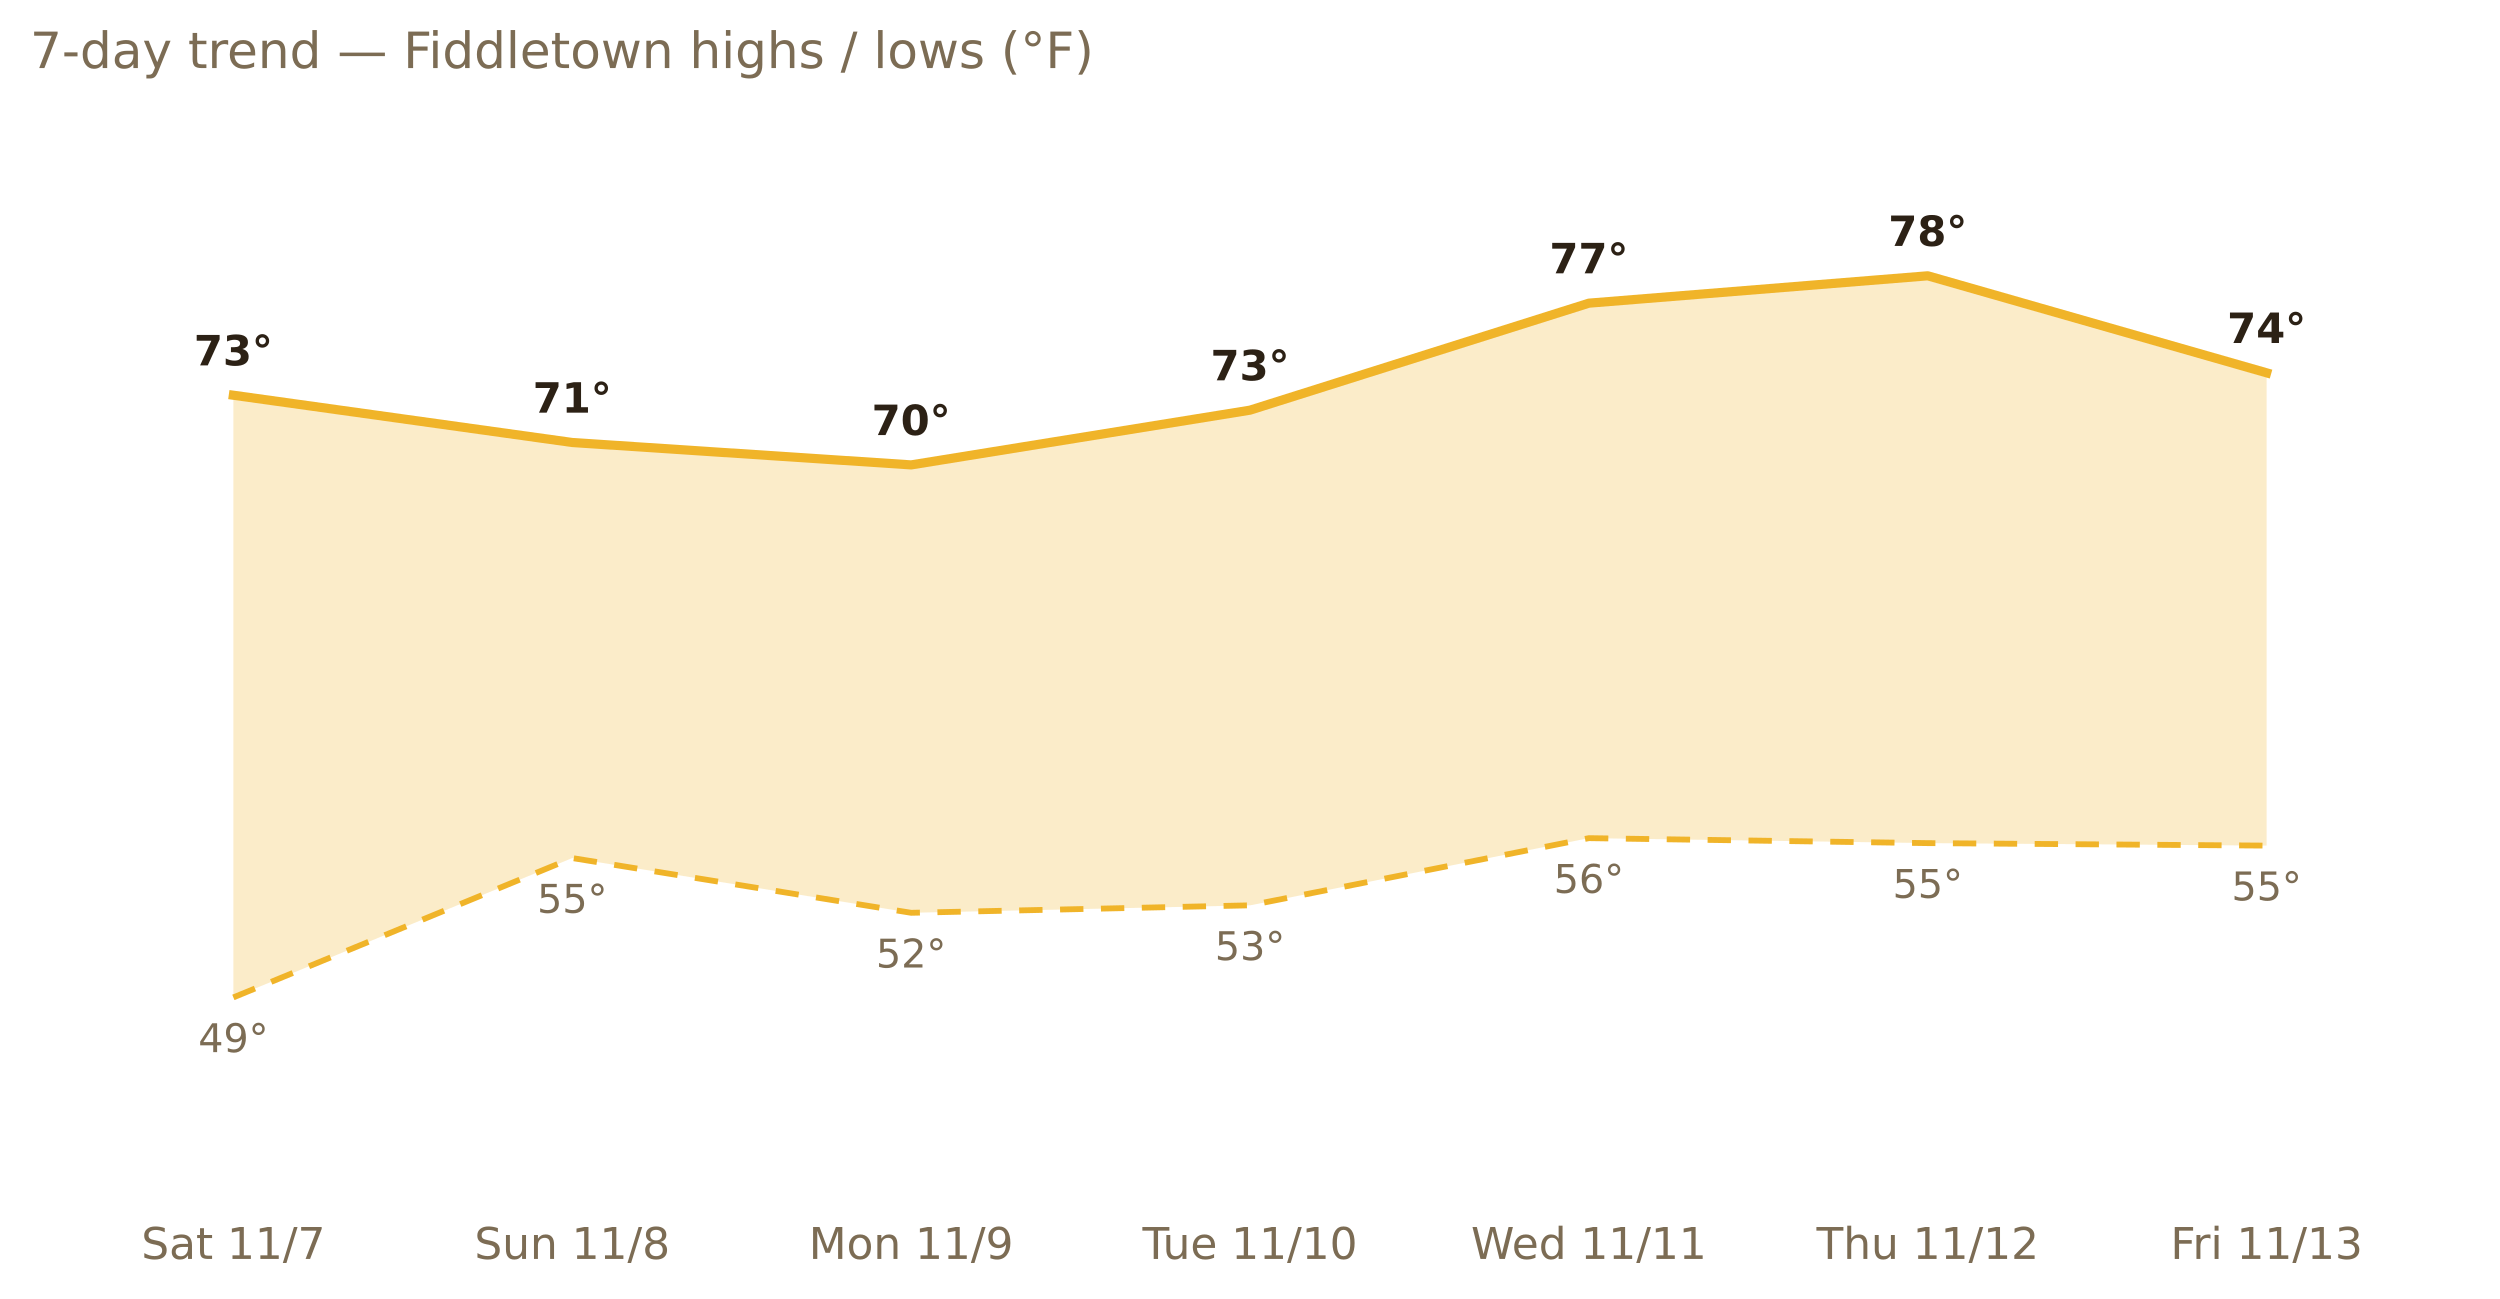
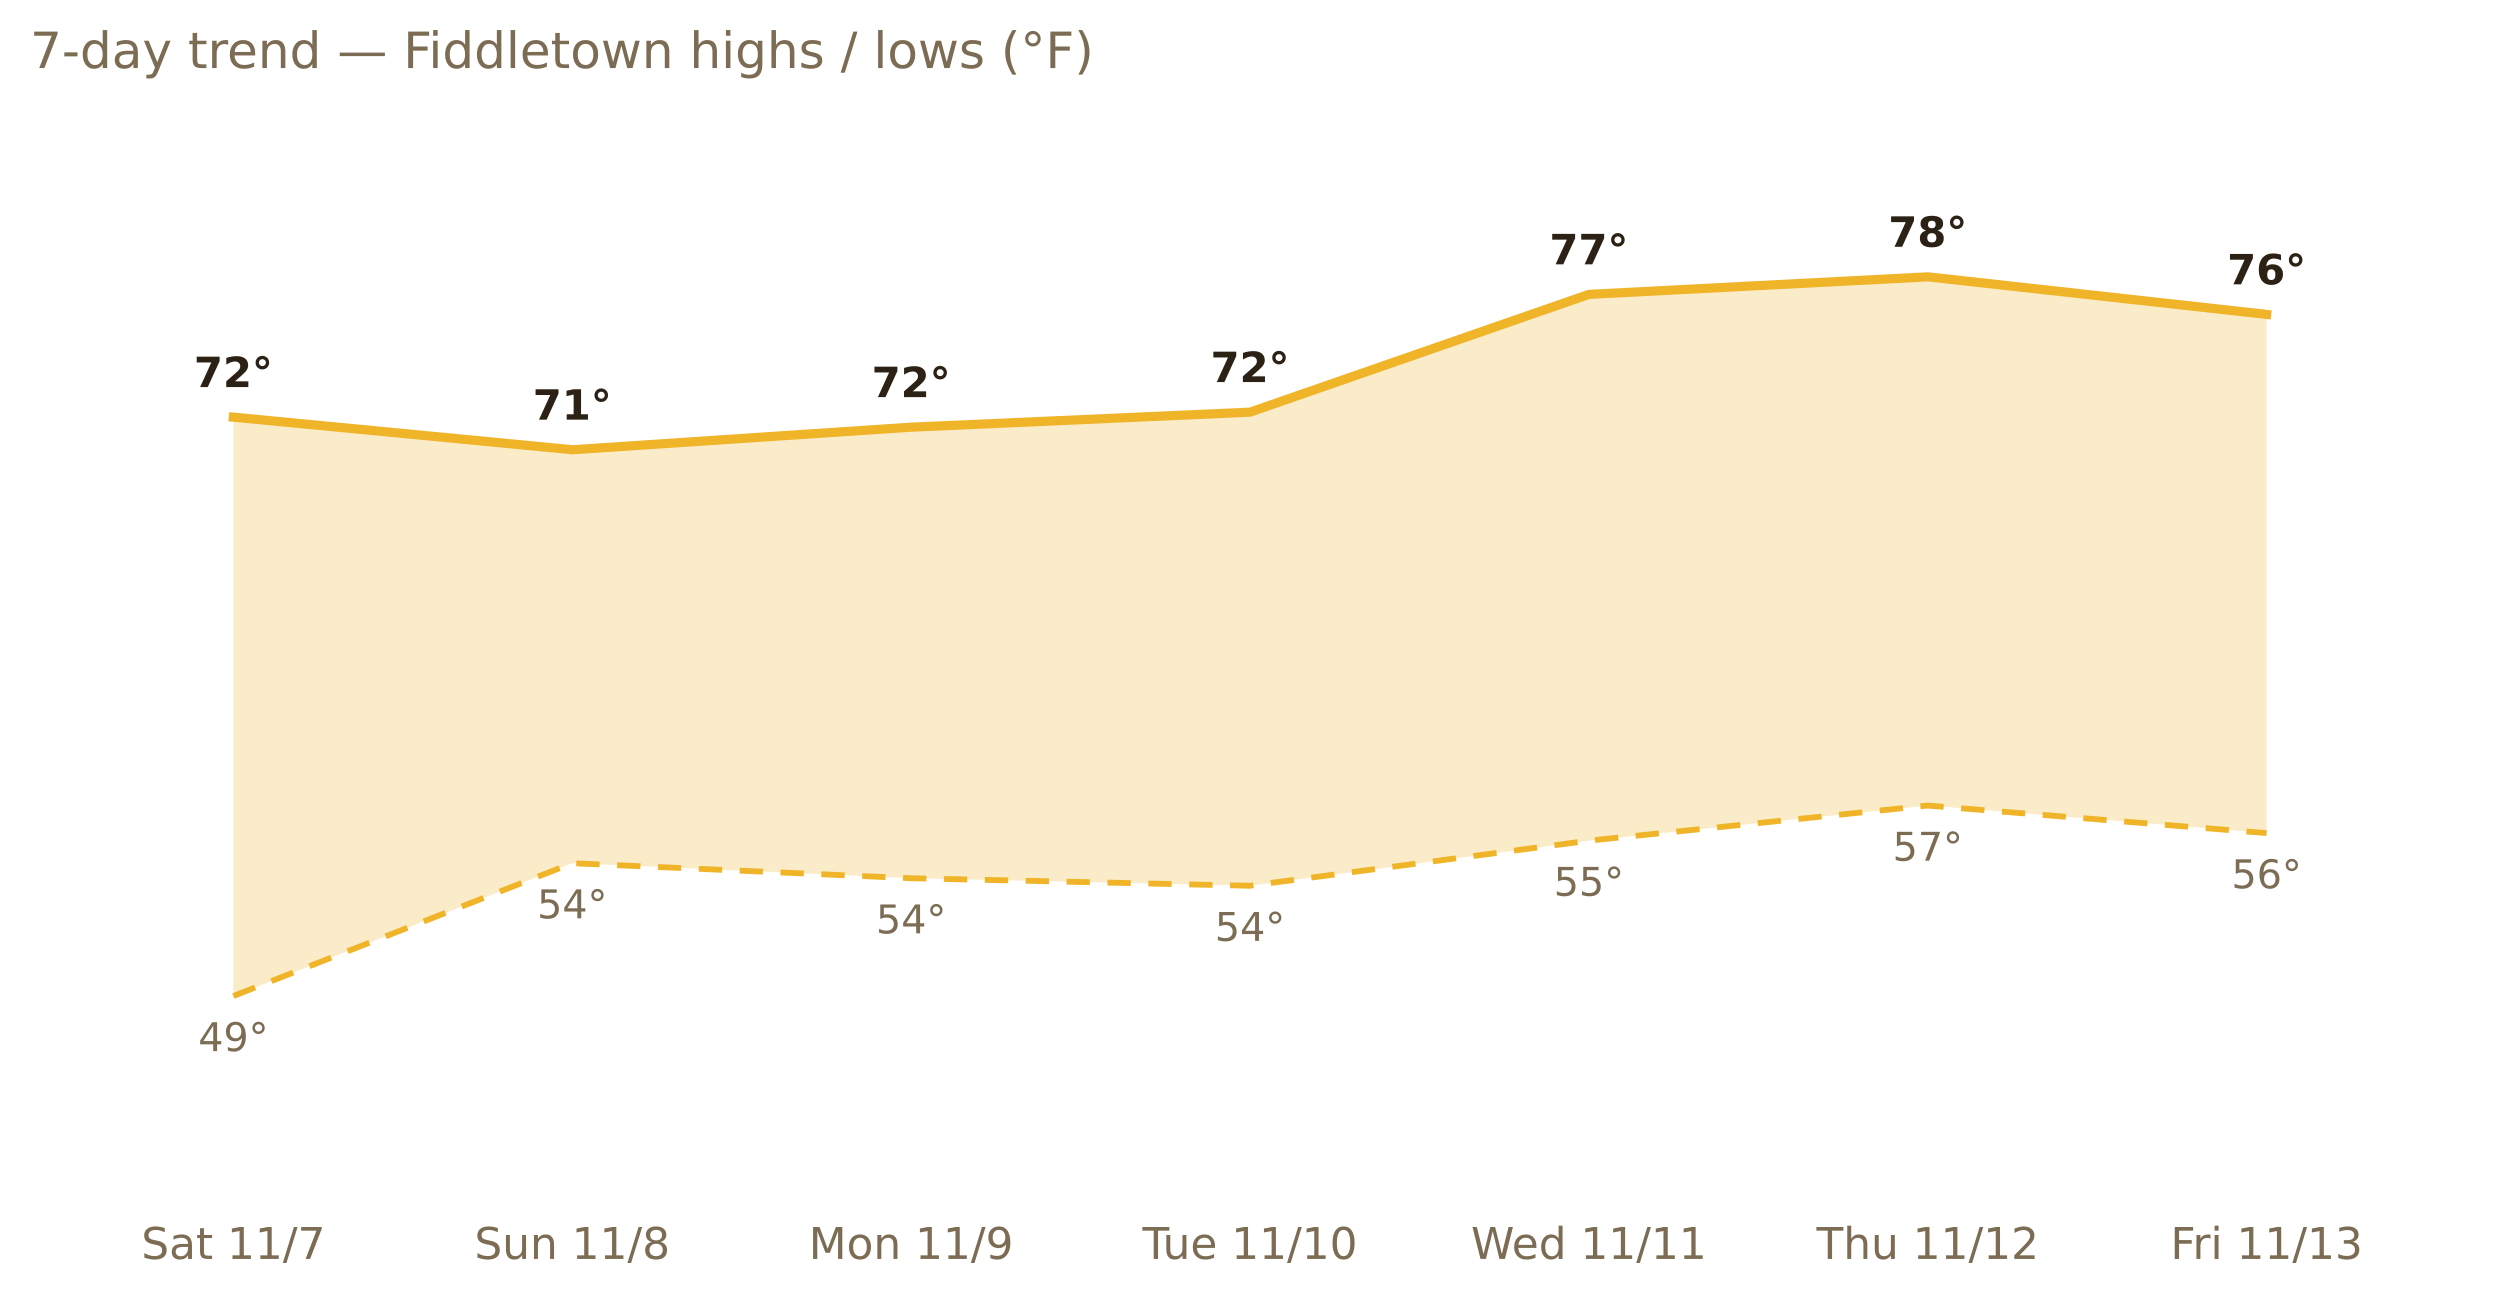
<svg xmlns="http://www.w3.org/2000/svg" xmlns:xlink="http://www.w3.org/1999/xlink" width="599.2pt" height="311.13pt" viewBox="0 0 599.2 311.13" version="1.1">
  <defs>
    <style type="text/css">*{stroke-linejoin: round; stroke-linecap: butt}</style>
  </defs>
  <g id="figure_1">
    <g id="patch_1">
      <path d="M 0 311.13  L 599.2 311.13  L 599.2 0  L 0 0  L 0 311.13  z " style="fill: none; opacity: 0" />
    </g>
    <g id="axes_1">
      <g id="patch_2">
        <path d="M 7.2 286.768  L 592 286.768  L 592 30.318  L 7.2 30.318  L 7.2 286.768  z " style="fill: none" />
      </g>
      <g id="matplotlib.axis_1">
        <g id="xtick_1">
          <g id="text_1">
            <g style="fill: #7c6c54" transform="translate(33.86693 301.7465) scale(0.105 -0.105)">
              <defs>
                <path id="DejaVuSans-53" d="M 3425 4513  L 3425 3897  Q 3066 4069 2747 4153  Q 2428 4238 2131 4238  Q 1616 4238 1336 4038  Q 1056 3838 1056 3469  Q 1056 3159 1242 3001  Q 1428 2844 1947 2747  L 2328 2669  Q 3034 2534 3370 2195  Q 3706 1856 3706 1288  Q 3706 609 3251 259  Q 2797 -91 1919 -91  Q 1588 -91 1214 -16  Q 841 59 441 206  L 441 856  Q 825 641 1194 531  Q 1563 422 1919 422  Q 2459 422 2753 634  Q 3047 847 3047 1241  Q 3047 1584 2836 1778  Q 2625 1972 2144 2069  L 1759 2144  Q 1053 2284 737 2584  Q 422 2884 422 3419  Q 422 4038 858 4394  Q 1294 4750 2059 4750  Q 2388 4750 2728 4690  Q 3069 4631 3425 4513  z " transform="scale(0.015625)" />
                <path id="DejaVuSans-61" d="M 2194 1759  Q 1497 1759 1228 1600  Q 959 1441 959 1056  Q 959 750 1161 570  Q 1363 391 1709 391  Q 2188 391 2477 730  Q 2766 1069 2766 1631  L 2766 1759  L 2194 1759  z M 3341 1997  L 3341 0  L 2766 0  L 2766 531  Q 2569 213 2275 61  Q 1981 -91 1556 -91  Q 1019 -91 701 211  Q 384 513 384 1019  Q 384 1609 779 1909  Q 1175 2209 1959 2209  L 2766 2209  L 2766 2266  Q 2766 2663 2505 2880  Q 2244 3097 1772 3097  Q 1472 3097 1187 3025  Q 903 2953 641 2809  L 641 3341  Q 956 3463 1253 3523  Q 1550 3584 1831 3584  Q 2591 3584 2966 3190  Q 3341 2797 3341 1997  z " transform="scale(0.015625)" />
                <path id="DejaVuSans-74" d="M 1172 4494  L 1172 3500  L 2356 3500  L 2356 3053  L 1172 3053  L 1172 1153  Q 1172 725 1289 603  Q 1406 481 1766 481  L 2356 481  L 2356 0  L 1766 0  Q 1100 0 847 248  Q 594 497 594 1153  L 594 3053  L 172 3053  L 172 3500  L 594 3500  L 594 4494  L 1172 4494  z " transform="scale(0.015625)" />
                <path id="DejaVuSans-20" transform="scale(0.015625)" />
                <path id="DejaVuSans-31" d="M 794 531  L 1825 531  L 1825 4091  L 703 3866  L 703 4441  L 1819 4666  L 2450 4666  L 2450 531  L 3481 531  L 3481 0  L 794 0  L 794 531  z " transform="scale(0.015625)" />
                <path id="DejaVuSans-2f" d="M 1625 4666  L 2156 4666  L 531 -594  L 0 -594  L 1625 4666  z " transform="scale(0.015625)" />
                <path id="DejaVuSans-37" d="M 525 4666  L 3525 4666  L 3525 4397  L 1831 0  L 1172 0  L 2766 4134  L 525 4134  L 525 4666  z " transform="scale(0.015625)" />
              </defs>
              <use xlink:href="#DejaVuSans-53" />
              <use xlink:href="#DejaVuSans-61" x="63.477" />
              <use xlink:href="#DejaVuSans-74" x="124.756" />
              <use xlink:href="#DejaVuSans-20" x="163.965" />
              <use xlink:href="#DejaVuSans-31" x="195.752" />
              <use xlink:href="#DejaVuSans-31" x="259.375" />
              <use xlink:href="#DejaVuSans-2f" x="322.998" />
              <use xlink:href="#DejaVuSans-37" x="356.689" />
            </g>
          </g>
        </g>
        <g id="xtick_2">
          <g id="text_2">
            <g style="fill: #7c6c54" transform="translate(113.7102 301.7465) scale(0.105 -0.105)">
              <defs>
                <path id="DejaVuSans-75" d="M 544 1381  L 544 3500  L 1119 3500  L 1119 1403  Q 1119 906 1312 657  Q 1506 409 1894 409  Q 2359 409 2629 706  Q 2900 1003 2900 1516  L 2900 3500  L 3475 3500  L 3475 0  L 2900 0  L 2900 538  Q 2691 219 2414 64  Q 2138 -91 1772 -91  Q 1169 -91 856 284  Q 544 659 544 1381  z M 1991 3584  L 1991 3584  z " transform="scale(0.015625)" />
                <path id="DejaVuSans-6e" d="M 3513 2113  L 3513 0  L 2938 0  L 2938 2094  Q 2938 2591 2744 2837  Q 2550 3084 2163 3084  Q 1697 3084 1428 2787  Q 1159 2491 1159 1978  L 1159 0  L 581 0  L 581 3500  L 1159 3500  L 1159 2956  Q 1366 3272 1645 3428  Q 1925 3584 2291 3584  Q 2894 3584 3203 3211  Q 3513 2838 3513 2113  z " transform="scale(0.015625)" />
                <path id="DejaVuSans-38" d="M 2034 2216  Q 1584 2216 1326 1975  Q 1069 1734 1069 1313  Q 1069 891 1326 650  Q 1584 409 2034 409  Q 2484 409 2743 651  Q 3003 894 3003 1313  Q 3003 1734 2745 1975  Q 2488 2216 2034 2216  z M 1403 2484  Q 997 2584 770 2862  Q 544 3141 544 3541  Q 544 4100 942 4425  Q 1341 4750 2034 4750  Q 2731 4750 3128 4425  Q 3525 4100 3525 3541  Q 3525 3141 3298 2862  Q 3072 2584 2669 2484  Q 3125 2378 3379 2068  Q 3634 1759 3634 1313  Q 3634 634 3220 271  Q 2806 -91 2034 -91  Q 1263 -91 848 271  Q 434 634 434 1313  Q 434 1759 690 2068  Q 947 2378 1403 2484  z M 1172 3481  Q 1172 3119 1398 2916  Q 1625 2713 2034 2713  Q 2441 2713 2670 2916  Q 2900 3119 2900 3481  Q 2900 3844 2670 4047  Q 2441 4250 2034 4250  Q 1625 4250 1398 4047  Q 1172 3844 1172 3481  z " transform="scale(0.015625)" />
              </defs>
              <use xlink:href="#DejaVuSans-53" />
              <use xlink:href="#DejaVuSans-75" x="63.477" />
              <use xlink:href="#DejaVuSans-6e" x="126.855" />
              <use xlink:href="#DejaVuSans-20" x="190.234" />
              <use xlink:href="#DejaVuSans-31" x="222.021" />
              <use xlink:href="#DejaVuSans-31" x="285.645" />
              <use xlink:href="#DejaVuSans-2f" x="349.268" />
              <use xlink:href="#DejaVuSans-38" x="382.959" />
            </g>
          </g>
        </g>
        <g id="xtick_3">
          <g id="text_3">
            <g style="fill: #7c6c54" transform="translate(193.8504 301.7465) scale(0.105 -0.105)">
              <defs>
                <path id="DejaVuSans-4d" d="M 628 4666  L 1569 4666  L 2759 1491  L 3956 4666  L 4897 4666  L 4897 0  L 4281 0  L 4281 4097  L 3078 897  L 2444 897  L 1241 4097  L 1241 0  L 628 0  L 628 4666  z " transform="scale(0.015625)" />
                <path id="DejaVuSans-6f" d="M 1959 3097  Q 1497 3097 1228 2736  Q 959 2375 959 1747  Q 959 1119 1226 758  Q 1494 397 1959 397  Q 2419 397 2687 759  Q 2956 1122 2956 1747  Q 2956 2369 2687 2733  Q 2419 3097 1959 3097  z M 1959 3584  Q 2709 3584 3137 3096  Q 3566 2609 3566 1747  Q 3566 888 3137 398  Q 2709 -91 1959 -91  Q 1206 -91 779 398  Q 353 888 353 1747  Q 353 2609 779 3096  Q 1206 3584 1959 3584  z " transform="scale(0.015625)" />
                <path id="DejaVuSans-39" d="M 703 97  L 703 672  Q 941 559 1184 500  Q 1428 441 1663 441  Q 2288 441 2617 861  Q 2947 1281 2994 2138  Q 2813 1869 2534 1725  Q 2256 1581 1919 1581  Q 1219 1581 811 2004  Q 403 2428 403 3163  Q 403 3881 828 4315  Q 1253 4750 1959 4750  Q 2769 4750 3195 4129  Q 3622 3509 3622 2328  Q 3622 1225 3098 567  Q 2575 -91 1691 -91  Q 1453 -91 1209 -44  Q 966 3 703 97  z M 1959 2075  Q 2384 2075 2632 2365  Q 2881 2656 2881 3163  Q 2881 3666 2632 3958  Q 2384 4250 1959 4250  Q 1534 4250 1286 3958  Q 1038 3666 1038 3163  Q 1038 2656 1286 2365  Q 1534 2075 1959 2075  z " transform="scale(0.015625)" />
              </defs>
              <use xlink:href="#DejaVuSans-4d" />
              <use xlink:href="#DejaVuSans-6f" x="86.279" />
              <use xlink:href="#DejaVuSans-6e" x="147.461" />
              <use xlink:href="#DejaVuSans-20" x="210.84" />
              <use xlink:href="#DejaVuSans-31" x="242.627" />
              <use xlink:href="#DejaVuSans-31" x="306.25" />
              <use xlink:href="#DejaVuSans-2f" x="369.873" />
              <use xlink:href="#DejaVuSans-39" x="403.564" />
            </g>
          </g>
        </g>
        <g id="xtick_4">
          <g id="text_4">
            <g style="fill: #7c6c54" transform="translate(273.8315 301.7465) scale(0.105 -0.105)">
              <defs>
                <path id="DejaVuSans-54" d="M -19 4666  L 3928 4666  L 3928 4134  L 2272 4134  L 2272 0  L 1638 0  L 1638 4134  L -19 4134  L -19 4666  z " transform="scale(0.015625)" />
                <path id="DejaVuSans-65" d="M 3597 1894  L 3597 1613  L 953 1613  Q 991 1019 1311 708  Q 1631 397 2203 397  Q 2534 397 2845 478  Q 3156 559 3463 722  L 3463 178  Q 3153 47 2828 -22  Q 2503 -91 2169 -91  Q 1331 -91 842 396  Q 353 884 353 1716  Q 353 2575 817 3079  Q 1281 3584 2069 3584  Q 2775 3584 3186 3129  Q 3597 2675 3597 1894  z M 3022 2063  Q 3016 2534 2758 2815  Q 2500 3097 2075 3097  Q 1594 3097 1305 2825  Q 1016 2553 972 2059  L 3022 2063  z " transform="scale(0.015625)" />
                <path id="DejaVuSans-30" d="M 2034 4250  Q 1547 4250 1301 3770  Q 1056 3291 1056 2328  Q 1056 1369 1301 889  Q 1547 409 2034 409  Q 2525 409 2770 889  Q 3016 1369 3016 2328  Q 3016 3291 2770 3770  Q 2525 4250 2034 4250  z M 2034 4750  Q 2819 4750 3233 4129  Q 3647 3509 3647 2328  Q 3647 1150 3233 529  Q 2819 -91 2034 -91  Q 1250 -91 836 529  Q 422 1150 422 2328  Q 422 3509 836 4129  Q 1250 4750 2034 4750  z " transform="scale(0.015625)" />
              </defs>
              <use xlink:href="#DejaVuSans-54" />
              <use xlink:href="#DejaVuSans-75" x="45.959" />
              <use xlink:href="#DejaVuSans-65" x="109.338" />
              <use xlink:href="#DejaVuSans-20" x="170.861" />
              <use xlink:href="#DejaVuSans-31" x="202.648" />
              <use xlink:href="#DejaVuSans-31" x="266.271" />
              <use xlink:href="#DejaVuSans-2f" x="329.895" />
              <use xlink:href="#DejaVuSans-31" x="363.586" />
              <use xlink:href="#DejaVuSans-30" x="427.209" />
            </g>
          </g>
        </g>
        <g id="xtick_5">
          <g id="text_5">
            <g style="fill: #7c6c54" transform="translate(352.578 301.7465) scale(0.105 -0.105)">
              <defs>
                <path id="DejaVuSans-57" d="M 213 4666  L 850 4666  L 1831 722  L 2809 4666  L 3519 4666  L 4500 722  L 5478 4666  L 6119 4666  L 4947 0  L 4153 0  L 3169 4050  L 2175 0  L 1381 0  L 213 4666  z " transform="scale(0.015625)" />
                <path id="DejaVuSans-64" d="M 2906 2969  L 2906 4863  L 3481 4863  L 3481 0  L 2906 0  L 2906 525  Q 2725 213 2448 61  Q 2172 -91 1784 -91  Q 1150 -91 751 415  Q 353 922 353 1747  Q 353 2572 751 3078  Q 1150 3584 1784 3584  Q 2172 3584 2448 3432  Q 2725 3281 2906 2969  z M 947 1747  Q 947 1113 1208 752  Q 1469 391 1925 391  Q 2381 391 2643 752  Q 2906 1113 2906 1747  Q 2906 2381 2643 2742  Q 2381 3103 1925 3103  Q 1469 3103 1208 2742  Q 947 2381 947 1747  z " transform="scale(0.015625)" />
              </defs>
              <use xlink:href="#DejaVuSans-57" />
              <use xlink:href="#DejaVuSans-65" x="93.002" />
              <use xlink:href="#DejaVuSans-64" x="154.525" />
              <use xlink:href="#DejaVuSans-20" x="218.002" />
              <use xlink:href="#DejaVuSans-31" x="249.789" />
              <use xlink:href="#DejaVuSans-31" x="313.412" />
              <use xlink:href="#DejaVuSans-2f" x="377.035" />
              <use xlink:href="#DejaVuSans-31" x="410.727" />
              <use xlink:href="#DejaVuSans-31" x="474.35" />
            </g>
          </g>
        </g>
        <g id="xtick_6">
          <g id="text_6">
            <g style="fill: #7c6c54" transform="translate(435.3851 301.7465) scale(0.105 -0.105)">
              <defs>
                <path id="DejaVuSans-68" d="M 3513 2113  L 3513 0  L 2938 0  L 2938 2094  Q 2938 2591 2744 2837  Q 2550 3084 2163 3084  Q 1697 3084 1428 2787  Q 1159 2491 1159 1978  L 1159 0  L 581 0  L 581 4863  L 1159 4863  L 1159 2956  Q 1366 3272 1645 3428  Q 1925 3584 2291 3584  Q 2894 3584 3203 3211  Q 3513 2838 3513 2113  z " transform="scale(0.015625)" />
                <path id="DejaVuSans-32" d="M 1228 531  L 3431 531  L 3431 0  L 469 0  L 469 531  Q 828 903 1448 1529  Q 2069 2156 2228 2338  Q 2531 2678 2651 2914  Q 2772 3150 2772 3378  Q 2772 3750 2511 3984  Q 2250 4219 1831 4219  Q 1534 4219 1204 4116  Q 875 4013 500 3803  L 500 4441  Q 881 4594 1212 4672  Q 1544 4750 1819 4750  Q 2544 4750 2975 4387  Q 3406 4025 3406 3419  Q 3406 3131 3298 2873  Q 3191 2616 2906 2266  Q 2828 2175 2409 1742  Q 1991 1309 1228 531  z " transform="scale(0.015625)" />
              </defs>
              <use xlink:href="#DejaVuSans-54" />
              <use xlink:href="#DejaVuSans-68" x="61.084" />
              <use xlink:href="#DejaVuSans-75" x="124.463" />
              <use xlink:href="#DejaVuSans-20" x="187.842" />
              <use xlink:href="#DejaVuSans-31" x="219.629" />
              <use xlink:href="#DejaVuSans-31" x="283.252" />
              <use xlink:href="#DejaVuSans-2f" x="346.875" />
              <use xlink:href="#DejaVuSans-31" x="380.566" />
              <use xlink:href="#DejaVuSans-32" x="444.189" />
            </g>
          </g>
        </g>
        <g id="xtick_7">
          <g id="text_7">
            <g style="fill: #7c6c54" transform="translate(520.2126 301.7465) scale(0.105 -0.105)">
              <defs>
                <path id="DejaVuSans-46" d="M 628 4666  L 3309 4666  L 3309 4134  L 1259 4134  L 1259 2759  L 3109 2759  L 3109 2228  L 1259 2228  L 1259 0  L 628 0  L 628 4666  z " transform="scale(0.015625)" />
                <path id="DejaVuSans-72" d="M 2631 2963  Q 2534 3019 2420 3045  Q 2306 3072 2169 3072  Q 1681 3072 1420 2755  Q 1159 2438 1159 1844  L 1159 0  L 581 0  L 581 3500  L 1159 3500  L 1159 2956  Q 1341 3275 1631 3429  Q 1922 3584 2338 3584  Q 2397 3584 2469 3576  Q 2541 3569 2628 3553  L 2631 2963  z " transform="scale(0.015625)" />
                <path id="DejaVuSans-69" d="M 603 3500  L 1178 3500  L 1178 0  L 603 0  L 603 3500  z M 603 4863  L 1178 4863  L 1178 4134  L 603 4134  L 603 4863  z " transform="scale(0.015625)" />
                <path id="DejaVuSans-33" d="M 2597 2516  Q 3050 2419 3304 2112  Q 3559 1806 3559 1356  Q 3559 666 3084 287  Q 2609 -91 1734 -91  Q 1441 -91 1130 -33  Q 819 25 488 141  L 488 750  Q 750 597 1062 519  Q 1375 441 1716 441  Q 2309 441 2620 675  Q 2931 909 2931 1356  Q 2931 1769 2642 2001  Q 2353 2234 1838 2234  L 1294 2234  L 1294 2753  L 1863 2753  Q 2328 2753 2575 2939  Q 2822 3125 2822 3475  Q 2822 3834 2567 4026  Q 2313 4219 1838 4219  Q 1578 4219 1281 4162  Q 984 4106 628 3988  L 628 4550  Q 988 4650 1302 4700  Q 1616 4750 1894 4750  Q 2613 4750 3031 4423  Q 3450 4097 3450 3541  Q 3450 3153 3228 2886  Q 3006 2619 2597 2516  z " transform="scale(0.015625)" />
              </defs>
              <use xlink:href="#DejaVuSans-46" />
              <use xlink:href="#DejaVuSans-72" x="50.27" />
              <use xlink:href="#DejaVuSans-69" x="91.383" />
              <use xlink:href="#DejaVuSans-20" x="119.166" />
              <use xlink:href="#DejaVuSans-31" x="150.953" />
              <use xlink:href="#DejaVuSans-31" x="214.576" />
              <use xlink:href="#DejaVuSans-2f" x="278.199" />
              <use xlink:href="#DejaVuSans-31" x="311.891" />
              <use xlink:href="#DejaVuSans-33" x="375.514" />
            </g>
          </g>
        </g>
      </g>
      <g id="matplotlib.axis_2" />
      <g id="PolyCollection_1">
-         <path d="M 55.933 94.729  L 55.933 239.056  L 137.156 205.658  L 218.378 218.779  L 299.6 216.99  L 380.822 200.887  L 462.044 202.08  L 543.267 202.676  L 543.267 89.361  L 543.267 89.361  L 462.044 66.102  L 380.822 72.662  L 299.6 98.307  L 218.378 111.428  L 137.156 106.06  L 55.933 94.729  z " clip-path="url(#p83a94aeeb2)" style="fill: #f0b429; fill-opacity: 0.25" />
+         <path d="M 55.933 99.986  L 55.933 238.721  L 137.156 206.89  L 218.378 210.494  L 299.6 212.296  L 380.822 201.485  L 462.044 193.077  L 543.267 199.683  L 543.267 75.362  L 543.267 75.362  L 462.044 66.353  L 380.822 70.557  L 299.6 98.785  L 218.378 102.388  L 137.156 107.794  L 55.933 99.986  z " clip-path="url(#p4e5960ca4e)" style="fill: #f0b429; fill-opacity: 0.25" />
      </g>
      <g id="line2d_1">
-         <path d="M 55.933 94.729  L 137.156 106.06  L 218.378 111.428  L 299.6 98.307  L 380.822 72.662  L 462.044 66.102  L 543.267 89.361  " clip-path="url(#p83a94aeeb2)" style="fill: none; stroke: #f0b429; stroke-width: 2.2; stroke-linecap: square" />
+         <path d="M 55.933 99.986  L 137.156 107.794  L 218.378 102.388  L 299.6 98.785  L 380.822 70.557  L 462.044 66.353  L 543.267 75.362  " clip-path="url(#p4e5960ca4e)" style="fill: none; stroke: #f0b429; stroke-width: 2.2; stroke-linecap: square" />
      </g>
      <g id="line2d_2">
-         <path d="M 55.933 239.056  L 137.156 205.658  L 218.378 218.779  L 299.6 216.99  L 380.822 200.887  L 462.044 202.08  L 543.267 202.676  " clip-path="url(#p83a94aeeb2)" style="fill: none; stroke-dasharray: 5.6,4.2; stroke-dashoffset: 0; stroke: #f0b429; stroke-width: 1.4" />
+         <path d="M 55.933 238.721  L 137.156 206.89  L 218.378 210.494  L 299.6 212.296  L 380.822 201.485  L 462.044 193.077  L 543.267 199.683  " clip-path="url(#p4e5960ca4e)" style="fill: none; stroke-dasharray: 5.6,4.2; stroke-dashoffset: 0; stroke: #f0b429; stroke-width: 1.4" />
      </g>
      <g id="text_8">
-         <g style="fill: #2c2115" transform="translate(46.47552 87.57208) scale(0.1 -0.1)">
+         <g style="fill: #2c2115" transform="translate(46.47552 92.77902) scale(0.1 -0.1)">
          <defs>
            <path id="DejaVuSans-Bold-37" d="M 428 4666  L 3944 4666  L 3944 3988  L 2125 0  L 953 0  L 2675 3781  L 428 3781  L 428 4666  z " transform="scale(0.015625)" />
-             <path id="DejaVuSans-Bold-33" d="M 2981 2516  Q 3453 2394 3698 2092  Q 3944 1791 3944 1325  Q 3944 631 3412 270  Q 2881 -91 1863 -91  Q 1503 -91 1142 -33  Q 781 25 428 141  L 428 1069  Q 766 900 1098 814  Q 1431 728 1753 728  Q 2231 728 2486 893  Q 2741 1059 2741 1369  Q 2741 1688 2480 1852  Q 2219 2016 1709 2016  L 1228 2016  L 1228 2791  L 1734 2791  Q 2188 2791 2409 2933  Q 2631 3075 2631 3366  Q 2631 3634 2415 3781  Q 2200 3928 1806 3928  Q 1516 3928 1219 3862  Q 922 3797 628 3669  L 628 4550  Q 984 4650 1334 4700  Q 1684 4750 2022 4750  Q 2931 4750 3382 4451  Q 3834 4153 3834 3553  Q 3834 3144 3618 2883  Q 3403 2622 2981 2516  z " transform="scale(0.015625)" />
+             <path id="DejaVuSans-Bold-32" d="M 1844 884  L 3897 884  L 3897 0  L 506 0  L 506 884  L 2209 2388  Q 2438 2594 2547 2791  Q 2656 2988 2656 3200  Q 2656 3528 2436 3728  Q 2216 3928 1850 3928  Q 1569 3928 1234 3808  Q 900 3688 519 3450  L 519 4475  Q 925 4609 1322 4679  Q 1719 4750 2100 4750  Q 2938 4750 3402 4381  Q 3866 4013 3866 3353  Q 3866 2972 3669 2642  Q 3472 2313 2841 1759  L 1844 884  z " transform="scale(0.015625)" />
            <path id="DejaVuSans-Bold-b0" d="M 1600 4288  Q 1375 4288 1219 4131  Q 1063 3975 1063 3750  Q 1063 3525 1217 3372  Q 1372 3219 1600 3219  Q 1825 3219 1981 3373  Q 2138 3528 2138 3750  Q 2138 3975 1980 4131  Q 1822 4288 1600 4288  z M 1600 4794  Q 1806 4794 1997 4714  Q 2188 4634 2338 4488  Q 2484 4338 2561 4150  Q 2638 3963 2638 3750  Q 2638 3541 2561 3352  Q 2484 3163 2344 3022  Q 2194 2872 2000 2792  Q 1806 2713 1594 2713  Q 1153 2713 854 3011  Q 556 3309 556 3750  Q 556 4191 857 4492  Q 1159 4794 1600 4794  z " transform="scale(0.015625)" />
          </defs>
          <use xlink:href="#DejaVuSans-Bold-37" />
-           <use xlink:href="#DejaVuSans-Bold-33" x="69.58" />
+           <use xlink:href="#DejaVuSans-Bold-32" x="69.58" />
          <use xlink:href="#DejaVuSans-Bold-b0" x="139.16" />
        </g>
      </g>
      <g id="text_9">
-         <g style="fill: #7c6c54" transform="translate(47.51396 252.1772) scale(0.095 -0.095)">
+         <g style="fill: #7c6c54" transform="translate(47.51396 251.9342) scale(0.095 -0.095)">
          <defs>
            <path id="DejaVuSans-34" d="M 2419 4116  L 825 1625  L 2419 1625  L 2419 4116  z M 2253 4666  L 3047 4666  L 3047 1625  L 3713 1625  L 3713 1100  L 3047 1100  L 3047 0  L 2419 0  L 2419 1100  L 313 1100  L 313 1709  L 2253 4666  z " transform="scale(0.015625)" />
            <path id="DejaVuSans-b0" d="M 1600 4347  Q 1350 4347 1178 4173  Q 1006 4000 1006 3750  Q 1006 3503 1178 3333  Q 1350 3163 1600 3163  Q 1850 3163 2022 3333  Q 2194 3503 2194 3750  Q 2194 3997 2020 4172  Q 1847 4347 1600 4347  z M 1600 4750  Q 1800 4750 1984 4673  Q 2169 4597 2303 4453  Q 2447 4313 2519 4134  Q 2591 3956 2591 3750  Q 2591 3338 2302 3052  Q 2013 2766 1594 2766  Q 1172 2766 890 3047  Q 609 3328 609 3750  Q 609 4169 896 4459  Q 1184 4750 1600 4750  z " transform="scale(0.015625)" />
          </defs>
          <use xlink:href="#DejaVuSans-34" />
          <use xlink:href="#DejaVuSans-39" x="63.623" />
          <use xlink:href="#DejaVuSans-b0" x="127.246" />
        </g>
      </g>
      <g id="text_10">
-         <g style="fill: #2c2115" transform="translate(127.6977 98.90359) scale(0.1 -0.1)">
+         <g style="fill: #2c2115" transform="translate(127.6977 100.5866) scale(0.1 -0.1)">
          <defs>
            <path id="DejaVuSans-Bold-31" d="M 750 831  L 1813 831  L 1813 3847  L 722 3622  L 722 4441  L 1806 4666  L 2950 4666  L 2950 831  L 4013 831  L 4013 0  L 750 0  L 750 831  z " transform="scale(0.015625)" />
          </defs>
          <use xlink:href="#DejaVuSans-Bold-37" />
          <use xlink:href="#DejaVuSans-Bold-31" x="69.58" />
          <use xlink:href="#DejaVuSans-Bold-b0" x="139.16" />
        </g>
      </g>
      <g id="text_11">
-         <g style="fill: #7c6c54" transform="translate(128.7362 218.7791) scale(0.095 -0.095)">
+         <g style="fill: #7c6c54" transform="translate(128.7362 220.1031) scale(0.095 -0.095)">
          <defs>
            <path id="DejaVuSans-35" d="M 691 4666  L 3169 4666  L 3169 4134  L 1269 4134  L 1269 2991  Q 1406 3038 1543 3061  Q 1681 3084 1819 3084  Q 2600 3084 3056 2656  Q 3513 2228 3513 1497  Q 3513 744 3044 326  Q 2575 -91 1722 -91  Q 1428 -91 1123 -41  Q 819 9 494 109  L 494 744  Q 775 591 1075 516  Q 1375 441 1709 441  Q 2250 441 2565 725  Q 2881 1009 2881 1497  Q 2881 1984 2565 2268  Q 2250 2553 1709 2553  Q 1456 2553 1204 2497  Q 953 2441 691 2322  L 691 4666  z " transform="scale(0.015625)" />
          </defs>
          <use xlink:href="#DejaVuSans-35" />
+           <use xlink:href="#DejaVuSans-34" x="63.623" />
+           <use xlink:href="#DejaVuSans-b0" x="127.246" />
+         </g>
+       </g>
+       <g id="text_12">
+         <g style="fill: #2c2115" transform="translate(208.92 95.18136) scale(0.1 -0.1)">
+           <use xlink:href="#DejaVuSans-Bold-37" />
+           <use xlink:href="#DejaVuSans-Bold-32" x="69.58" />
+           <use xlink:href="#DejaVuSans-Bold-b0" x="139.16" />
+         </g>
+       </g>
+       <g id="text_13">
+         <g style="fill: #7c6c54" transform="translate(209.9584 223.7066) scale(0.095 -0.095)">
+           <use xlink:href="#DejaVuSans-35" />
+           <use xlink:href="#DejaVuSans-34" x="63.623" />
+           <use xlink:href="#DejaVuSans-b0" x="127.246" />
+         </g>
+       </g>
+       <g id="text_14">
+         <g style="fill: #2c2115" transform="translate(290.1422 91.57784) scale(0.1 -0.1)">
+           <use xlink:href="#DejaVuSans-Bold-37" />
+           <use xlink:href="#DejaVuSans-Bold-32" x="69.58" />
+           <use xlink:href="#DejaVuSans-Bold-b0" x="139.16" />
+         </g>
+       </g>
+       <g id="text_15">
+         <g style="fill: #7c6c54" transform="translate(291.1806 225.5084) scale(0.095 -0.095)">
+           <use xlink:href="#DejaVuSans-35" />
+           <use xlink:href="#DejaVuSans-34" x="63.623" />
+           <use xlink:href="#DejaVuSans-b0" x="127.246" />
+         </g>
+       </g>
+       <g id="text_16">
+         <g style="fill: #2c2115" transform="translate(371.3644 63.35033) scale(0.1 -0.1)">
+           <use xlink:href="#DejaVuSans-Bold-37" />
+           <use xlink:href="#DejaVuSans-Bold-37" x="69.58" />
+           <use xlink:href="#DejaVuSans-Bold-b0" x="139.16" />
+         </g>
+       </g>
+       <g id="text_17">
+         <g style="fill: #7c6c54" transform="translate(372.4028 214.6979) scale(0.095 -0.095)">
+           <use xlink:href="#DejaVuSans-35" />
          <use xlink:href="#DejaVuSans-35" x="63.623" />
          <use xlink:href="#DejaVuSans-b0" x="127.246" />
        </g>
      </g>
-       <g id="text_12">
-         <g style="fill: #2c2115" transform="translate(208.92 104.2711) scale(0.1 -0.1)">
-           <defs>
-             <path id="DejaVuSans-Bold-30" d="M 2944 2338  Q 2944 3213 2780 3570  Q 2616 3928 2228 3928  Q 1841 3928 1675 3570  Q 1509 3213 1509 2338  Q 1509 1453 1675 1090  Q 1841 728 2228 728  Q 2613 728 2778 1090  Q 2944 1453 2944 2338  z M 4147 2328  Q 4147 1169 3647 539  Q 3147 -91 2228 -91  Q 1306 -91 806 539  Q 306 1169 306 2328  Q 306 3491 806 4120  Q 1306 4750 2228 4750  Q 3147 4750 3647 4120  Q 4147 3491 4147 2328  z " transform="scale(0.015625)" />
-           </defs>
-           <use xlink:href="#DejaVuSans-Bold-37" />
-           <use xlink:href="#DejaVuSans-Bold-30" x="69.58" />
-           <use xlink:href="#DejaVuSans-Bold-b0" x="139.16" />
-         </g>
-       </g>
-       <g id="text_13">
-         <g style="fill: #7c6c54" transform="translate(209.9584 231.8998) scale(0.095 -0.095)">
-           <use xlink:href="#DejaVuSans-35" />
-           <use xlink:href="#DejaVuSans-32" x="63.623" />
-           <use xlink:href="#DejaVuSans-b0" x="127.246" />
-         </g>
-       </g>
-       <g id="text_14">
-         <g style="fill: #2c2115" transform="translate(290.1422 91.15045) scale(0.1 -0.1)">
-           <use xlink:href="#DejaVuSans-Bold-37" />
-           <use xlink:href="#DejaVuSans-Bold-33" x="69.58" />
-           <use xlink:href="#DejaVuSans-Bold-b0" x="139.16" />
-         </g>
-       </g>
-       <g id="text_15">
-         <g style="fill: #7c6c54" transform="translate(291.1806 230.1106) scale(0.095 -0.095)">
-           <use xlink:href="#DejaVuSans-35" />
-           <use xlink:href="#DejaVuSans-33" x="63.623" />
-           <use xlink:href="#DejaVuSans-b0" x="127.246" />
-         </g>
-       </g>
-       <g id="text_16">
-         <g style="fill: #2c2115" transform="translate(371.3644 65.50545) scale(0.1 -0.1)">
-           <use xlink:href="#DejaVuSans-Bold-37" />
-           <use xlink:href="#DejaVuSans-Bold-37" x="69.58" />
-           <use xlink:href="#DejaVuSans-Bold-b0" x="139.16" />
-         </g>
-       </g>
-       <g id="text_17">
-         <g style="fill: #7c6c54" transform="translate(372.4028 214.0079) scale(0.095 -0.095)">
+       <g id="text_18">
+         <g style="fill: #2c2115" transform="translate(452.5866 59.14623) scale(0.1 -0.1)">
+           <defs>
+             <path id="DejaVuSans-Bold-38" d="M 2228 2088  Q 1891 2088 1709 1903  Q 1528 1719 1528 1375  Q 1528 1031 1709 848  Q 1891 666 2228 666  Q 2563 666 2741 848  Q 2919 1031 2919 1375  Q 2919 1722 2741 1905  Q 2563 2088 2228 2088  z M 1350 2484  Q 925 2613 709 2878  Q 494 3144 494 3541  Q 494 4131 934 4440  Q 1375 4750 2228 4750  Q 3075 4750 3515 4442  Q 3956 4134 3956 3541  Q 3956 3144 3739 2878  Q 3522 2613 3097 2484  Q 3572 2353 3814 2058  Q 4056 1763 4056 1313  Q 4056 619 3595 264  Q 3134 -91 2228 -91  Q 1319 -91 855 264  Q 391 619 391 1313  Q 391 1763 633 2058  Q 875 2353 1350 2484  z M 1631 3419  Q 1631 3141 1786 2991  Q 1941 2841 2228 2841  Q 2509 2841 2662 2991  Q 2816 3141 2816 3419  Q 2816 3697 2662 3845  Q 2509 3994 2228 3994  Q 1941 3994 1786 3844  Q 1631 3694 1631 3419  z " transform="scale(0.015625)" />
+           </defs>
+           <use xlink:href="#DejaVuSans-Bold-37" />
+           <use xlink:href="#DejaVuSans-Bold-38" x="69.58" />
+           <use xlink:href="#DejaVuSans-Bold-b0" x="139.16" />
+         </g>
+       </g>
+       <g id="text_19">
+         <g style="fill: #7c6c54" transform="translate(453.6251 206.2897) scale(0.095 -0.095)">
+           <use xlink:href="#DejaVuSans-35" />
+           <use xlink:href="#DejaVuSans-37" x="63.623" />
+           <use xlink:href="#DejaVuSans-b0" x="127.246" />
+         </g>
+       </g>
+       <g id="text_20">
+         <g style="fill: #2c2115" transform="translate(533.8089 68.15501) scale(0.1 -0.1)">
+           <defs>
+             <path id="DejaVuSans-Bold-36" d="M 2316 2303  Q 2000 2303 1842 2098  Q 1684 1894 1684 1484  Q 1684 1075 1842 870  Q 2000 666 2316 666  Q 2634 666 2792 870  Q 2950 1075 2950 1484  Q 2950 1894 2792 2098  Q 2634 2303 2316 2303  z M 3803 4544  L 3803 3681  Q 3506 3822 3243 3889  Q 2981 3956 2731 3956  Q 2194 3956 1894 3657  Q 1594 3359 1544 2772  Q 1750 2925 1990 3001  Q 2231 3078 2516 3078  Q 3231 3078 3670 2659  Q 4109 2241 4109 1563  Q 4109 813 3618 361  Q 3128 -91 2303 -91  Q 1394 -91 895 523  Q 397 1138 397 2266  Q 397 3422 980 4083  Q 1563 4744 2578 4744  Q 2900 4744 3203 4694  Q 3506 4644 3803 4544  z " transform="scale(0.015625)" />
+           </defs>
+           <use xlink:href="#DejaVuSans-Bold-37" />
+           <use xlink:href="#DejaVuSans-Bold-36" x="69.58" />
+           <use xlink:href="#DejaVuSans-Bold-b0" x="139.16" />
+         </g>
+       </g>
+       <g id="text_21">
+         <g style="fill: #7c6c54" transform="translate(534.8473 212.8961) scale(0.095 -0.095)">
          <defs>
            <path id="DejaVuSans-36" d="M 2113 2584  Q 1688 2584 1439 2293  Q 1191 2003 1191 1497  Q 1191 994 1439 701  Q 1688 409 2113 409  Q 2538 409 2786 701  Q 3034 994 3034 1497  Q 3034 2003 2786 2293  Q 2538 2584 2113 2584  z M 3366 4563  L 3366 3988  Q 3128 4100 2886 4159  Q 2644 4219 2406 4219  Q 1781 4219 1451 3797  Q 1122 3375 1075 2522  Q 1259 2794 1537 2939  Q 1816 3084 2150 3084  Q 2853 3084 3261 2657  Q 3669 2231 3669 1497  Q 3669 778 3244 343  Q 2819 -91 2113 -91  Q 1303 -91 875 529  Q 447 1150 447 2328  Q 447 3434 972 4092  Q 1497 4750 2381 4750  Q 2619 4750 2861 4703  Q 3103 4656 3366 4563  z " transform="scale(0.015625)" />
          </defs>
          <use xlink:href="#DejaVuSans-35" />
          <use xlink:href="#DejaVuSans-36" x="63.623" />
-           <use xlink:href="#DejaVuSans-b0" x="127.246" />
-         </g>
-       </g>
-       <g id="text_18">
-         <g style="fill: #2c2115" transform="translate(452.5866 58.9451) scale(0.1 -0.1)">
-           <defs>
-             <path id="DejaVuSans-Bold-38" d="M 2228 2088  Q 1891 2088 1709 1903  Q 1528 1719 1528 1375  Q 1528 1031 1709 848  Q 1891 666 2228 666  Q 2563 666 2741 848  Q 2919 1031 2919 1375  Q 2919 1722 2741 1905  Q 2563 2088 2228 2088  z M 1350 2484  Q 925 2613 709 2878  Q 494 3144 494 3541  Q 494 4131 934 4440  Q 1375 4750 2228 4750  Q 3075 4750 3515 4442  Q 3956 4134 3956 3541  Q 3956 3144 3739 2878  Q 3522 2613 3097 2484  Q 3572 2353 3814 2058  Q 4056 1763 4056 1313  Q 4056 619 3595 264  Q 3134 -91 2228 -91  Q 1319 -91 855 264  Q 391 619 391 1313  Q 391 1763 633 2058  Q 875 2353 1350 2484  z M 1631 3419  Q 1631 3141 1786 2991  Q 1941 2841 2228 2841  Q 2509 2841 2662 2991  Q 2816 3141 2816 3419  Q 2816 3697 2662 3845  Q 2509 3994 2228 3994  Q 1941 3994 1786 3844  Q 1631 3694 1631 3419  z " transform="scale(0.015625)" />
-           </defs>
-           <use xlink:href="#DejaVuSans-Bold-37" />
-           <use xlink:href="#DejaVuSans-Bold-38" x="69.58" />
-           <use xlink:href="#DejaVuSans-Bold-b0" x="139.16" />
-         </g>
-       </g>
-       <g id="text_19">
-         <g style="fill: #7c6c54" transform="translate(453.6251 215.2007) scale(0.095 -0.095)">
-           <use xlink:href="#DejaVuSans-35" />
-           <use xlink:href="#DejaVuSans-35" x="63.623" />
-           <use xlink:href="#DejaVuSans-b0" x="127.246" />
-         </g>
-       </g>
-       <g id="text_20">
-         <g style="fill: #2c2115" transform="translate(533.8089 82.20452) scale(0.1 -0.1)">
-           <defs>
-             <path id="DejaVuSans-Bold-34" d="M 2356 3675  L 1038 1722  L 2356 1722  L 2356 3675  z M 2156 4666  L 3494 4666  L 3494 1722  L 4159 1722  L 4159 850  L 3494 850  L 3494 0  L 2356 0  L 2356 850  L 288 850  L 288 1881  L 2156 4666  z " transform="scale(0.015625)" />
-           </defs>
-           <use xlink:href="#DejaVuSans-Bold-37" />
-           <use xlink:href="#DejaVuSans-Bold-34" x="69.58" />
-           <use xlink:href="#DejaVuSans-Bold-b0" x="139.16" />
-         </g>
-       </g>
-       <g id="text_21">
-         <g style="fill: #7c6c54" transform="translate(534.8473 215.7971) scale(0.095 -0.095)">
-           <use xlink:href="#DejaVuSans-35" />
-           <use xlink:href="#DejaVuSans-35" x="63.623" />
          <use xlink:href="#DejaVuSans-b0" x="127.246" />
        </g>
      </g>
      <g id="text_22">
        <g style="fill: #7c6c54" transform="translate(7.2 16.31812) scale(0.12 -0.12)">
          <defs>
            <path id="DejaVuSans-2d" d="M 313 2009  L 1997 2009  L 1997 1497  L 313 1497  L 313 2009  z " transform="scale(0.015625)" />
            <path id="DejaVuSans-79" d="M 2059 -325  Q 1816 -950 1584 -1140  Q 1353 -1331 966 -1331  L 506 -1331  L 506 -850  L 844 -850  Q 1081 -850 1212 -737  Q 1344 -625 1503 -206  L 1606 56  L 191 3500  L 800 3500  L 1894 763  L 2988 3500  L 3597 3500  L 2059 -325  z " transform="scale(0.015625)" />
            <path id="DejaVuSans-2014" d="M 313 1978  L 6088 1978  L 6088 1528  L 313 1528  L 313 1978  z " transform="scale(0.015625)" />
            <path id="DejaVuSans-6c" d="M 603 4863  L 1178 4863  L 1178 0  L 603 0  L 603 4863  z " transform="scale(0.015625)" />
            <path id="DejaVuSans-77" d="M 269 3500  L 844 3500  L 1563 769  L 2278 3500  L 2956 3500  L 3675 769  L 4391 3500  L 4966 3500  L 4050 0  L 3372 0  L 2619 2869  L 1863 0  L 1184 0  L 269 3500  z " transform="scale(0.015625)" />
            <path id="DejaVuSans-67" d="M 2906 1791  Q 2906 2416 2648 2759  Q 2391 3103 1925 3103  Q 1463 3103 1205 2759  Q 947 2416 947 1791  Q 947 1169 1205 825  Q 1463 481 1925 481  Q 2391 481 2648 825  Q 2906 1169 2906 1791  z M 3481 434  Q 3481 -459 3084 -895  Q 2688 -1331 1869 -1331  Q 1566 -1331 1297 -1286  Q 1028 -1241 775 -1147  L 775 -588  Q 1028 -725 1275 -790  Q 1522 -856 1778 -856  Q 2344 -856 2625 -561  Q 2906 -266 2906 331  L 2906 616  Q 2728 306 2450 153  Q 2172 0 1784 0  Q 1141 0 747 490  Q 353 981 353 1791  Q 353 2603 747 3093  Q 1141 3584 1784 3584  Q 2172 3584 2450 3431  Q 2728 3278 2906 2969  L 2906 3500  L 3481 3500  L 3481 434  z " transform="scale(0.015625)" />
            <path id="DejaVuSans-73" d="M 2834 3397  L 2834 2853  Q 2591 2978 2328 3040  Q 2066 3103 1784 3103  Q 1356 3103 1142 2972  Q 928 2841 928 2578  Q 928 2378 1081 2264  Q 1234 2150 1697 2047  L 1894 2003  Q 2506 1872 2764 1633  Q 3022 1394 3022 966  Q 3022 478 2636 193  Q 2250 -91 1575 -91  Q 1294 -91 989 -36  Q 684 19 347 128  L 347 722  Q 666 556 975 473  Q 1284 391 1588 391  Q 1994 391 2212 530  Q 2431 669 2431 922  Q 2431 1156 2273 1281  Q 2116 1406 1581 1522  L 1381 1569  Q 847 1681 609 1914  Q 372 2147 372 2553  Q 372 3047 722 3315  Q 1072 3584 1716 3584  Q 2034 3584 2315 3537  Q 2597 3491 2834 3397  z " transform="scale(0.015625)" />
            <path id="DejaVuSans-28" d="M 1984 4856  Q 1566 4138 1362 3434  Q 1159 2731 1159 2009  Q 1159 1288 1364 580  Q 1569 -128 1984 -844  L 1484 -844  Q 1016 -109 783 600  Q 550 1309 550 2009  Q 550 2706 781 3412  Q 1013 4119 1484 4856  L 1984 4856  z " transform="scale(0.015625)" />
            <path id="DejaVuSans-29" d="M 513 4856  L 1013 4856  Q 1481 4119 1714 3412  Q 1947 2706 1947 2009  Q 1947 1309 1714 600  Q 1481 -109 1013 -844  L 513 -844  Q 928 -128 1133 580  Q 1338 1288 1338 2009  Q 1338 2731 1133 3434  Q 928 4138 513 4856  z " transform="scale(0.015625)" />
          </defs>
          <use xlink:href="#DejaVuSans-37" />
          <use xlink:href="#DejaVuSans-2d" x="63.623" />
          <use xlink:href="#DejaVuSans-64" x="99.707" />
          <use xlink:href="#DejaVuSans-61" x="163.184" />
          <use xlink:href="#DejaVuSans-79" x="224.463" />
          <use xlink:href="#DejaVuSans-20" x="283.643" />
          <use xlink:href="#DejaVuSans-74" x="315.43" />
          <use xlink:href="#DejaVuSans-72" x="354.639" />
          <use xlink:href="#DejaVuSans-65" x="393.502" />
          <use xlink:href="#DejaVuSans-6e" x="455.025" />
          <use xlink:href="#DejaVuSans-64" x="518.404" />
          <use xlink:href="#DejaVuSans-20" x="581.881" />
          <use xlink:href="#DejaVuSans-2014" x="613.668" />
          <use xlink:href="#DejaVuSans-20" x="713.668" />
          <use xlink:href="#DejaVuSans-46" x="745.455" />
          <use xlink:href="#DejaVuSans-69" x="795.725" />
          <use xlink:href="#DejaVuSans-64" x="823.508" />
          <use xlink:href="#DejaVuSans-64" x="886.984" />
          <use xlink:href="#DejaVuSans-6c" x="950.461" />
          <use xlink:href="#DejaVuSans-65" x="978.244" />
          <use xlink:href="#DejaVuSans-74" x="1039.768" />
          <use xlink:href="#DejaVuSans-6f" x="1078.977" />
          <use xlink:href="#DejaVuSans-77" x="1140.158" />
          <use xlink:href="#DejaVuSans-6e" x="1221.945" />
          <use xlink:href="#DejaVuSans-20" x="1285.324" />
          <use xlink:href="#DejaVuSans-68" x="1317.111" />
          <use xlink:href="#DejaVuSans-69" x="1380.49" />
          <use xlink:href="#DejaVuSans-67" x="1408.273" />
          <use xlink:href="#DejaVuSans-68" x="1471.75" />
          <use xlink:href="#DejaVuSans-73" x="1535.129" />
          <use xlink:href="#DejaVuSans-20" x="1587.229" />
          <use xlink:href="#DejaVuSans-2f" x="1619.016" />
          <use xlink:href="#DejaVuSans-20" x="1652.707" />
          <use xlink:href="#DejaVuSans-6c" x="1684.494" />
          <use xlink:href="#DejaVuSans-6f" x="1712.277" />
          <use xlink:href="#DejaVuSans-77" x="1773.459" />
          <use xlink:href="#DejaVuSans-73" x="1855.246" />
          <use xlink:href="#DejaVuSans-20" x="1907.346" />
          <use xlink:href="#DejaVuSans-28" x="1939.133" />
          <use xlink:href="#DejaVuSans-b0" x="1978.146" />
          <use xlink:href="#DejaVuSans-46" x="2028.146" />
          <use xlink:href="#DejaVuSans-29" x="2085.666" />
        </g>
      </g>
    </g>
  </g>
  <defs>
-     <clipPath id="p83a94aeeb2">
+     <clipPath id="p4e5960ca4e">
      <rect x="7.2" y="30.318" width="584.8" height="256.45" />
    </clipPath>
  </defs>
</svg>
